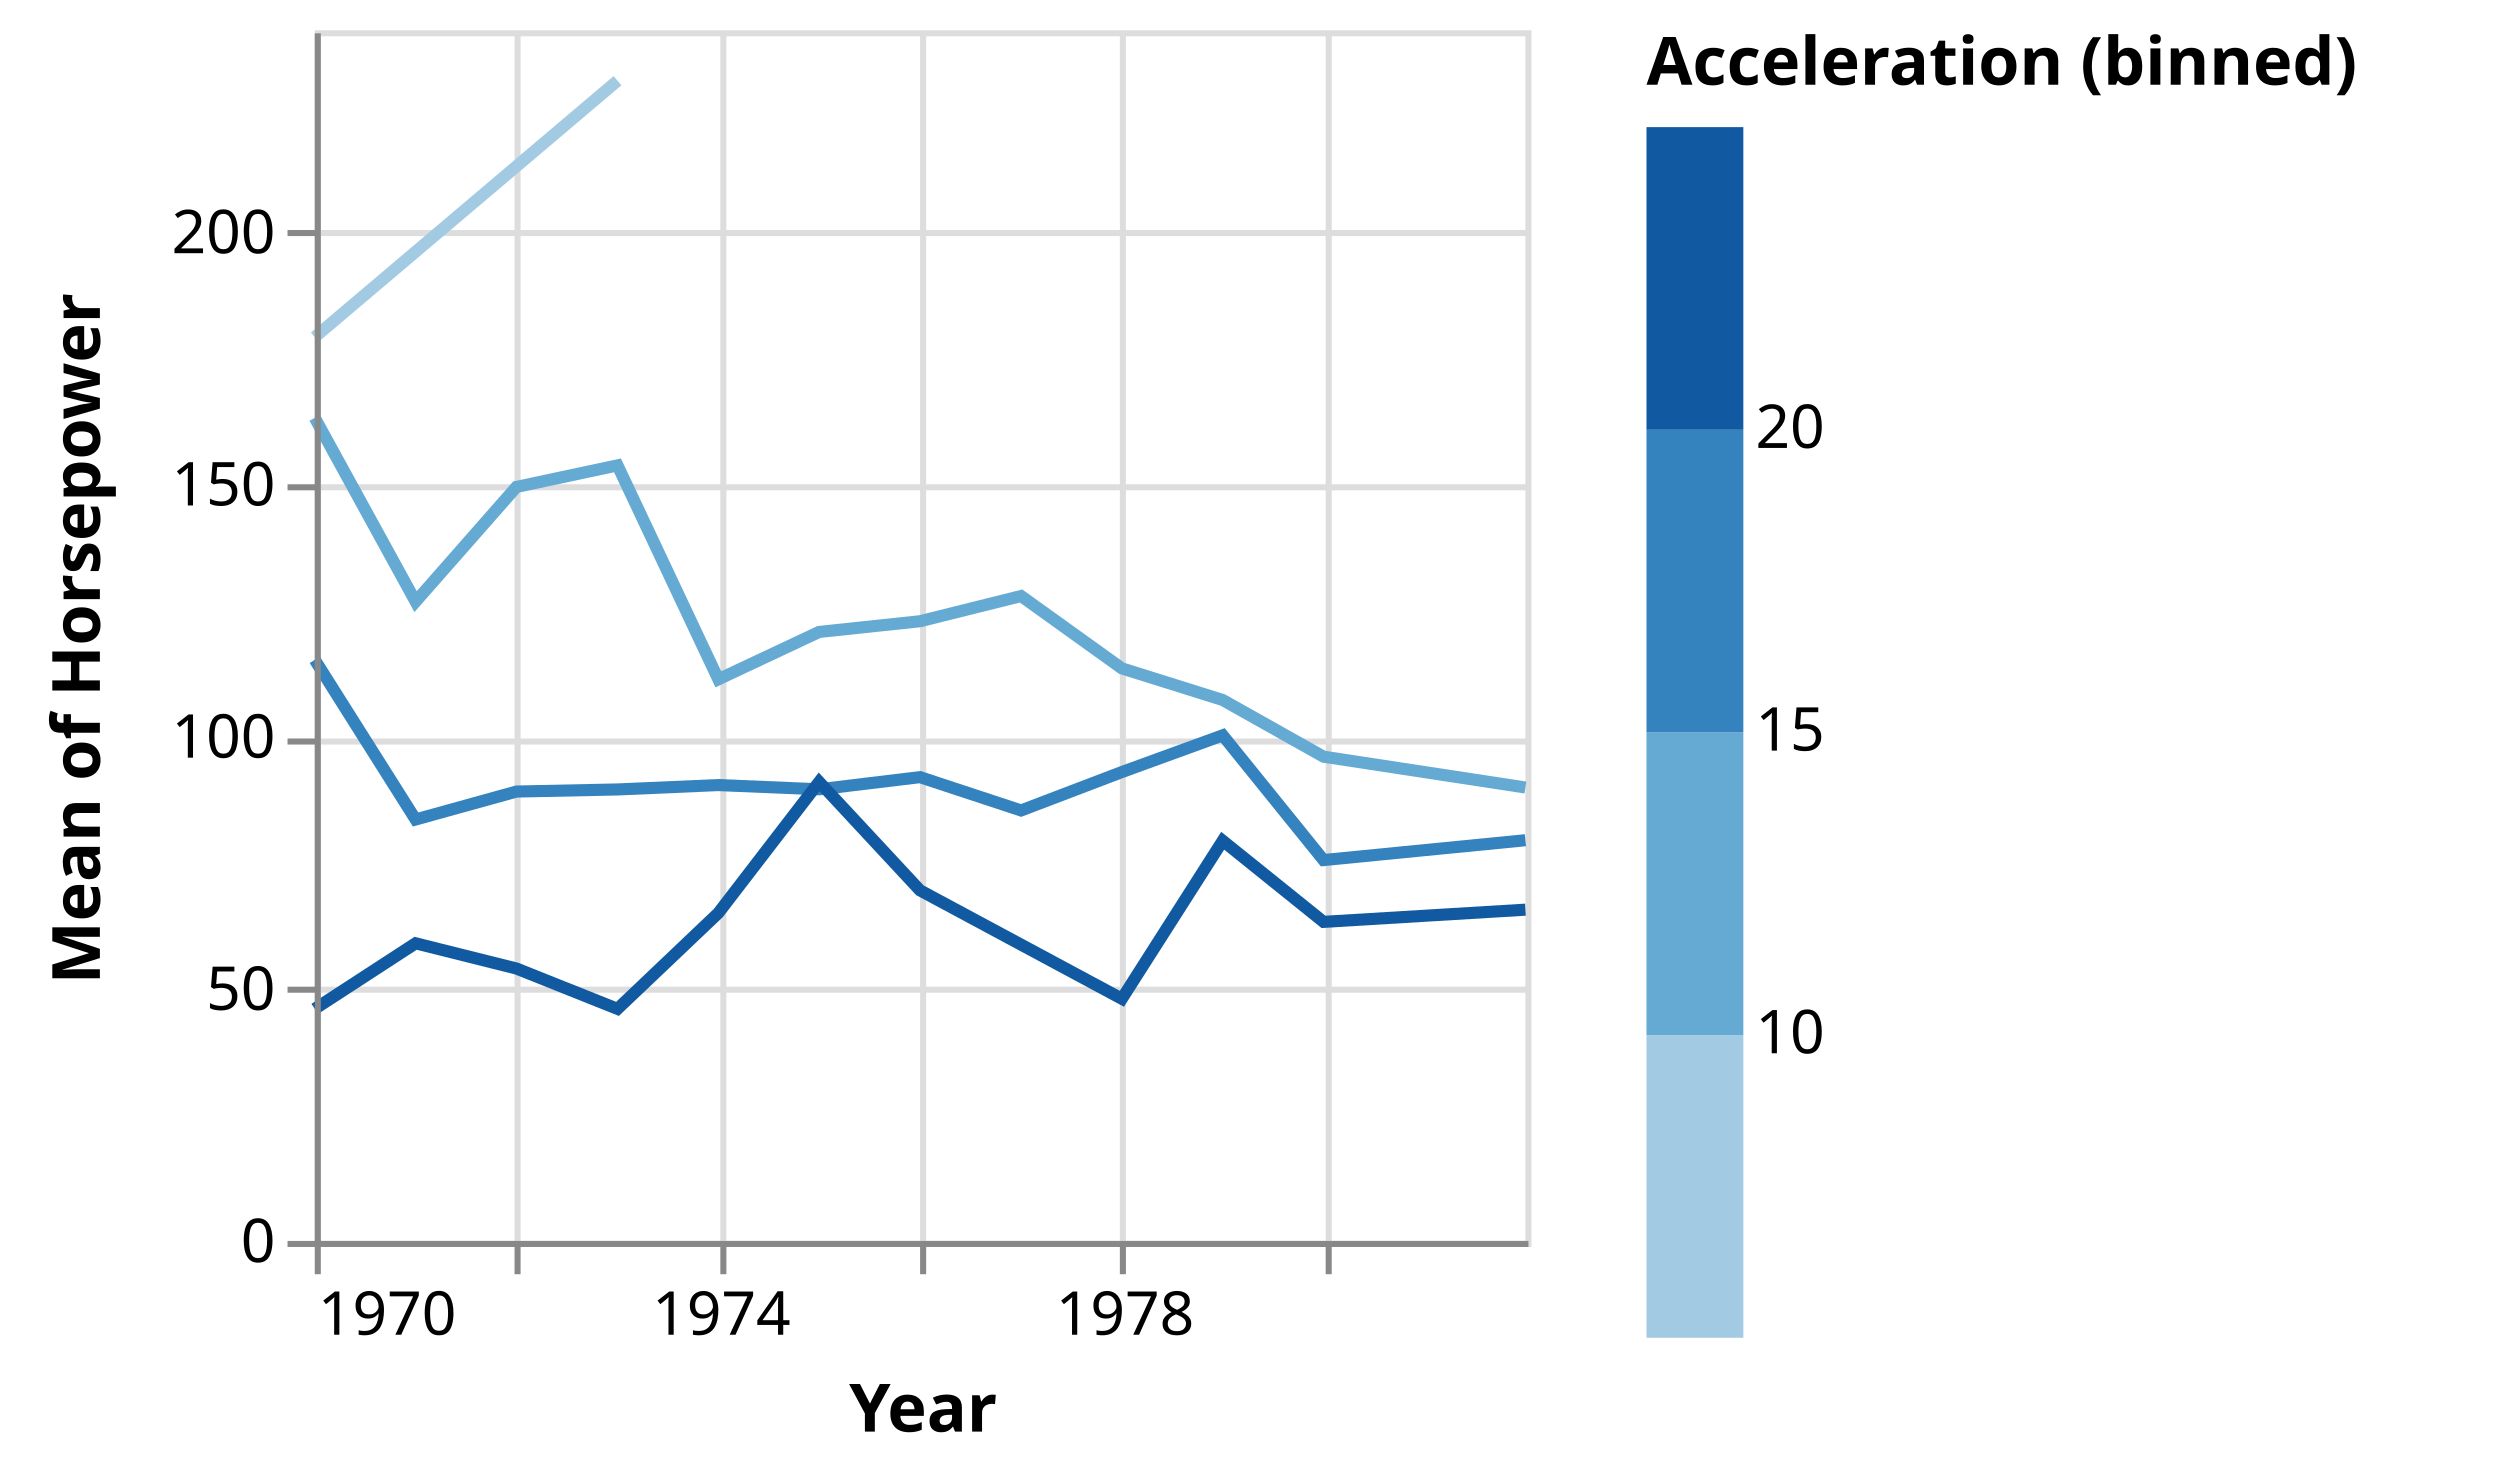
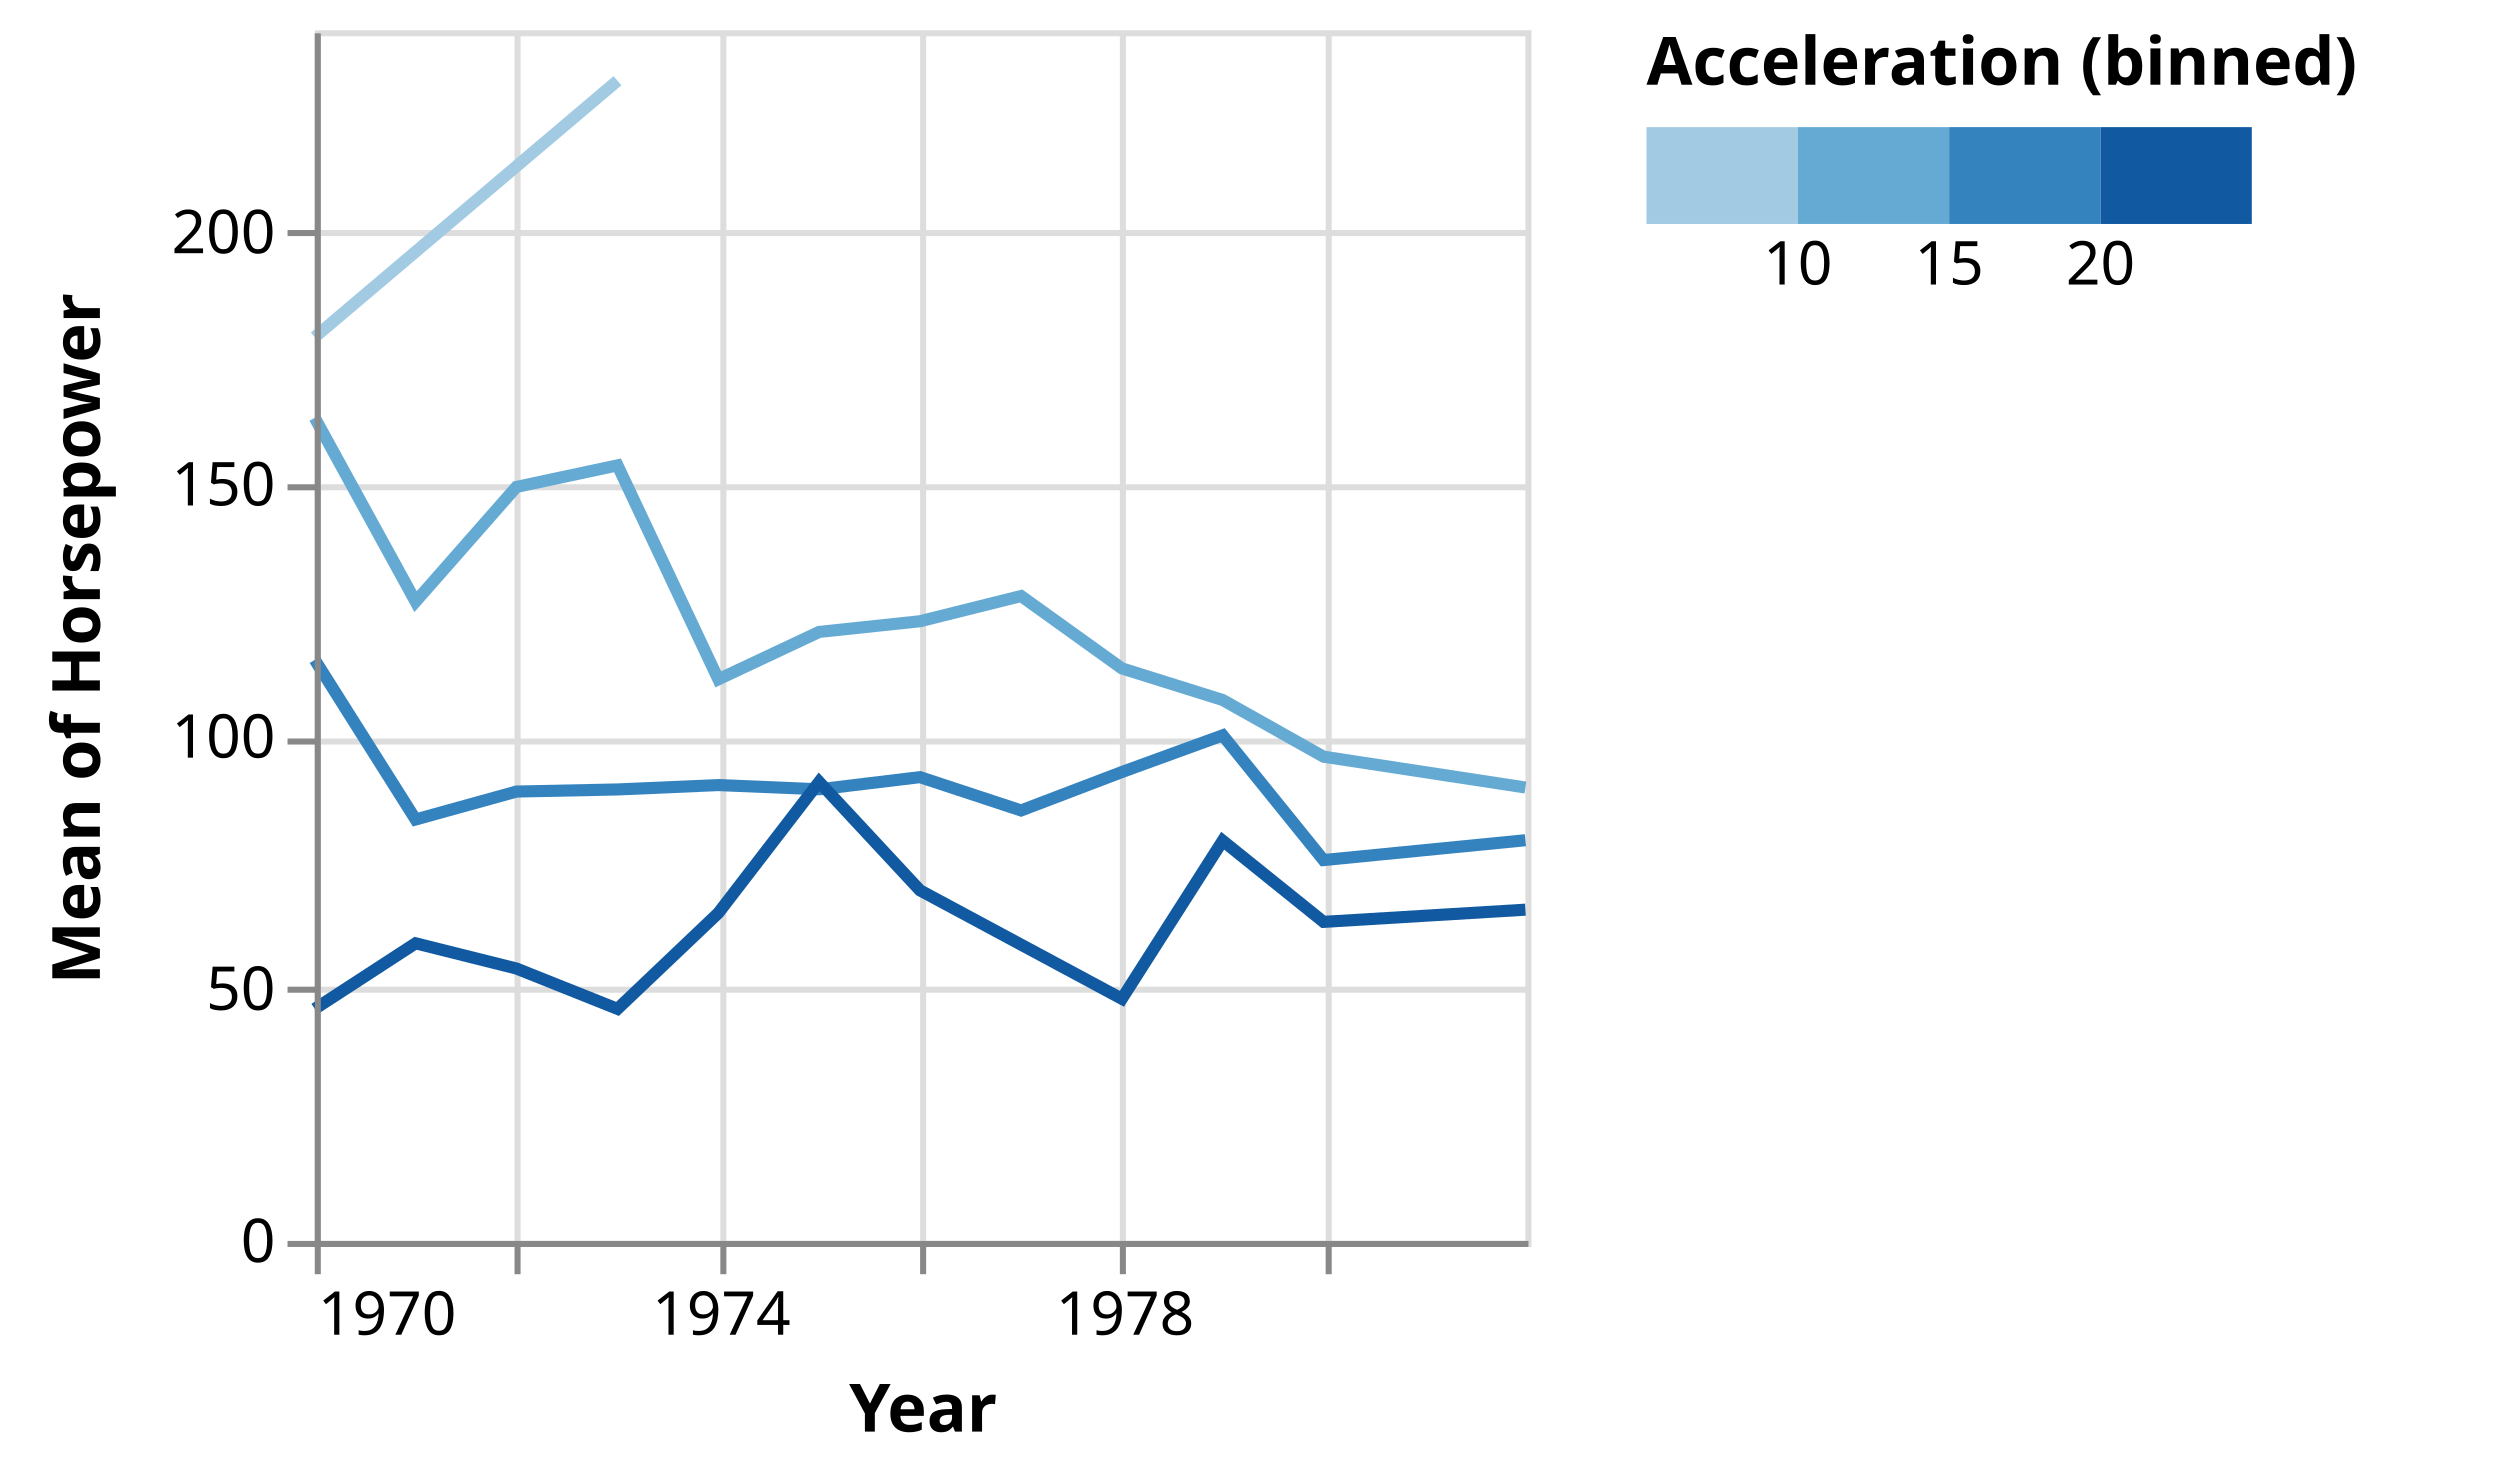
<svg xmlns="http://www.w3.org/2000/svg" class="marks" width="413" height="245" viewBox="0 0 413 245" version="1.1">
  <g transform="translate(52,5)">
    <g class="mark-group role-frame root">
      <g transform="translate(0,0)">
        <path class="background" d="M0.5,0.5h200v200h-200Z" style="fill: none; stroke: #ddd;" />
        <g>
          <g class="mark-group role-axis">
            <g transform="translate(0.5,200.5)">
              <path class="background" d="M0,0h0v0h0Z" style="pointer-events: none; fill: none;" />
              <g>
                <g class="mark-rule role-axis-grid" style="pointer-events: none;">
                  <line transform="translate(0,-200)" x2="0" y2="200" style="fill: none; stroke: #ddd; stroke-width: 1; opacity: 1;" />
                  <line transform="translate(33,-200)" x2="0" y2="200" style="fill: none; stroke: #ddd; stroke-width: 1; opacity: 1;" />
                  <line transform="translate(67,-200)" x2="0" y2="200" style="fill: none; stroke: #ddd; stroke-width: 1; opacity: 1;" />
                  <line transform="translate(100,-200)" x2="0" y2="200" style="fill: none; stroke: #ddd; stroke-width: 1; opacity: 1;" />
                  <line transform="translate(133,-200)" x2="0" y2="200" style="fill: none; stroke: #ddd; stroke-width: 1; opacity: 1;" />
                  <line transform="translate(167,-200)" x2="0" y2="200" style="fill: none; stroke: #ddd; stroke-width: 1; opacity: 1;" />
                </g>
              </g>
            </g>
          </g>
          <g class="mark-group role-axis">
            <g transform="translate(0.5,0.5)">
              <path class="background" d="M0,0h0v0h0Z" style="pointer-events: none; fill: none;" />
              <g>
                <g class="mark-rule role-axis-grid" style="pointer-events: none;">
                  <line transform="translate(0,200)" x2="200" y2="0" style="fill: none; stroke: #ddd; stroke-width: 1; opacity: 1;" />
                  <line transform="translate(0,158)" x2="200" y2="0" style="fill: none; stroke: #ddd; stroke-width: 1; opacity: 1;" />
                  <line transform="translate(0,117)" x2="200" y2="0" style="fill: none; stroke: #ddd; stroke-width: 1; opacity: 1;" />
                  <line transform="translate(0,75)" x2="200" y2="0" style="fill: none; stroke: #ddd; stroke-width: 1; opacity: 1;" />
                  <line transform="translate(0,33)" x2="200" y2="0" style="fill: none; stroke: #ddd; stroke-width: 1; opacity: 1;" />
                </g>
              </g>
            </g>
          </g>
          <g class="mark-group role-scope pathgroup">
            <g transform="translate(0,0)">
              <path class="background" d="M0,0h200v200h-200Z" style="fill: none;" />
              <g>
                <g class="mark-line role-mark marks">
                  <path d="M200,125.098L166.644,120L149.989,110.641L133.333,105.417L116.678,93.462L99.977,97.628L83.322,99.394L66.667,107.222L50.011,71.875L33.311,75.444L16.655,94.389L0,64.028" style="fill: none; stroke: rgb(101, 170, 211); stroke-width: 2;" />
                </g>
              </g>
            </g>
            <g transform="translate(0,0)">
              <path class="background" d="M0,0h200v200h-200Z" style="fill: none;" />
              <g>
                <g class="mark-line role-mark marks">
                  <path d="M50.011,8.333L0,50.694" style="fill: none; stroke: rgb(162, 203, 227); stroke-width: 2;" />
                </g>
              </g>
            </g>
            <g transform="translate(0,0)">
              <path class="background" d="M0,0h200v200h-200Z" style="fill: none;" />
              <g>
                <g class="mark-line role-mark marks">
                  <path d="M200,133.803L166.644,137.083L149.989,116.474L133.333,122.54L116.678,128.889L99.977,123.382L83.322,125.392L66.667,124.693L50.011,125.417L33.311,125.764L16.655,130.379L0,104" style="fill: none; stroke: rgb(52, 131, 190); stroke-width: 2;" />
                </g>
              </g>
            </g>
            <g transform="translate(0,0)">
              <path class="background" d="M0,0h200v200h-200Z" style="fill: none;" />
              <g>
                <g class="mark-line role-mark marks">
                  <path d="M200,145.278L166.644,147.292L149.989,133.889L133.333,160L99.977,142.083L83.322,124.167L66.667,145.833L50.011,161.667L33.311,155L16.655,150.833L0,161.667" style="fill: none; stroke: rgb(17, 90, 161); stroke-width: 2;" />
                </g>
              </g>
            </g>
          </g>
          <g class="mark-group role-legend">
            <g transform="translate(220,0)">
-               <path class="background" d="M0,0h136v216h-136Z" style="pointer-events: none; fill: none;" />
+               <path class="background" d="M0,0h136v45h-136Z" style="pointer-events: none; fill: none;" />
              <g>
                <g class="mark-group role-legend-entry">
                  <g transform="translate(0,16)">
                    <path class="background" d="M0,0h0v0h0Z" style="pointer-events: none; fill: none;" />
                    <g>
                      <g class="mark-rect role-legend-band" style="pointer-events: none;">
-                         <path d="M0,150h16v50h-16Z" style="fill: rgb(162, 203, 227); stroke: #ddd; stroke-width: 0; opacity: 1;" />
-                         <path d="M0,100h16v50h-16Z" style="fill: rgb(101, 170, 211); stroke: #ddd; stroke-width: 0; opacity: 1;" />
-                         <path d="M0,50h16v50h-16Z" style="fill: rgb(52, 131, 190); stroke: #ddd; stroke-width: 0; opacity: 1;" />
-                         <path d="M0,0h16v50h-16Z" style="fill: rgb(17, 90, 161); stroke: #ddd; stroke-width: 0; opacity: 1;" />
+                         <path d="M0,0h25v16h-25Z" style="fill: rgb(162, 203, 227); stroke: #ddd; stroke-width: 0; opacity: 1;" />
+                         <path d="M25,0h25v16h-25Z" style="fill: rgb(101, 170, 211); stroke: #ddd; stroke-width: 0; opacity: 1;" />
+                         <path d="M50,0h25v16h-25Z" style="fill: rgb(52, 131, 190); stroke: #ddd; stroke-width: 0; opacity: 1;" />
+                         <path d="M75,0h25v16h-25Z" style="fill: rgb(17, 90, 161); stroke: #ddd; stroke-width: 0; opacity: 1;" />
                      </g>
                      <g class="mark-text role-legend-label" style="pointer-events: none;">
-                         <text text-anchor="start" transform="translate(18,198)" style="font-family: sans-serif; font-size: 10px; fill: #000; opacity: 1;" />
-                         <text text-anchor="start" transform="translate(18,153)" style="font-family: sans-serif; font-size: 10px; fill: #000; opacity: 1;">10</text>
-                         <text text-anchor="start" transform="translate(18,103)" style="font-family: sans-serif; font-size: 10px; fill: #000; opacity: 1;">15</text>
-                         <text text-anchor="start" transform="translate(18,53)" style="font-family: sans-serif; font-size: 10px; fill: #000; opacity: 1;">20</text>
+                         <text text-anchor="start" transform="translate(0,26)" style="font-family: sans-serif; font-size: 10px; fill: #000; opacity: 1;" />
+                         <text text-anchor="middle" transform="translate(25,26)" style="font-family: sans-serif; font-size: 10px; fill: #000; opacity: 1;">10</text>
+                         <text text-anchor="middle" transform="translate(50,26)" style="font-family: sans-serif; font-size: 10px; fill: #000; opacity: 1;">15</text>
+                         <text text-anchor="middle" transform="translate(75,26)" style="font-family: sans-serif; font-size: 10px; fill: #000; opacity: 1;">20</text>
                      </g>
                    </g>
                  </g>
                </g>
                <g class="mark-text role-legend-title" style="pointer-events: none;">
                  <text text-anchor="start" transform="translate(0,9)" style="font-family: sans-serif; font-size: 11px; font-weight: bold; fill: #000; opacity: 1;">Acceleration (binned)</text>
                </g>
              </g>
            </g>
          </g>
          <g class="mark-group role-axis">
            <g transform="translate(0.5,200.5)">
              <path class="background" d="M0,0h0v0h0Z" style="pointer-events: none; fill: none;" />
              <g>
                <g class="mark-rule role-axis-tick" style="pointer-events: none;">
                  <line transform="translate(0,0)" x2="0" y2="5" style="fill: none; stroke: #888; stroke-width: 1; opacity: 1;" />
                  <line transform="translate(33,0)" x2="0" y2="5" style="fill: none; stroke: #888; stroke-width: 1; opacity: 1;" />
                  <line transform="translate(67,0)" x2="0" y2="5" style="fill: none; stroke: #888; stroke-width: 1; opacity: 1;" />
                  <line transform="translate(100,0)" x2="0" y2="5" style="fill: none; stroke: #888; stroke-width: 1; opacity: 1;" />
                  <line transform="translate(133,0)" x2="0" y2="5" style="fill: none; stroke: #888; stroke-width: 1; opacity: 1;" />
                  <line transform="translate(167,0)" x2="0" y2="5" style="fill: none; stroke: #888; stroke-width: 1; opacity: 1;" />
                </g>
                <g class="mark-text role-axis-label" style="pointer-events: none;">
                  <text text-anchor="start" transform="translate(0.01521028,15)" style="font-family: sans-serif; font-size: 10px; fill: #000; opacity: 1;">1970</text>
                  <text text-anchor="middle" transform="translate(33.32573,15)" style="font-family: sans-serif; font-size: 10px; fill: #000; opacity: 0;">1972</text>
                  <text text-anchor="middle" transform="translate(66.68188,15)" style="font-family: sans-serif; font-size: 10px; fill: #000; opacity: 1;">1974</text>
                  <text text-anchor="middle" transform="translate(99.99239,15)" style="font-family: sans-serif; font-size: 10px; fill: #000; opacity: 0;">1976</text>
                  <text text-anchor="middle" transform="translate(133.3485,15)" style="font-family: sans-serif; font-size: 10px; fill: #000; opacity: 1;">1978</text>
                  <text text-anchor="middle" transform="translate(166.6591,15)" style="font-family: sans-serif; font-size: 10px; fill: #000; opacity: 0;">1980</text>
                </g>
                <g class="mark-rule role-axis-domain" style="pointer-events: none;">
                  <line transform="translate(0,0)" x2="200" y2="0" style="fill: none; stroke: #888; stroke-width: 1; opacity: 1;" />
                </g>
                <g class="mark-text role-axis-title" style="pointer-events: none;">
                  <text text-anchor="middle" transform="translate(100,31)" style="font-family: sans-serif; font-size: 11px; font-weight: bold; fill: #000; opacity: 1;">Year</text>
                </g>
              </g>
            </g>
          </g>
          <g class="mark-group role-axis">
            <g transform="translate(0.5,0.5)">
              <path class="background" d="M0,0h0v0h0Z" style="pointer-events: none; fill: none;" />
              <g>
                <g class="mark-rule role-axis-tick" style="pointer-events: none;">
                  <line transform="translate(0,200)" x2="-5" y2="0" style="fill: none; stroke: #888; stroke-width: 1; opacity: 1;" />
                  <line transform="translate(0,158)" x2="-5" y2="0" style="fill: none; stroke: #888; stroke-width: 1; opacity: 1;" />
                  <line transform="translate(0,117)" x2="-5" y2="0" style="fill: none; stroke: #888; stroke-width: 1; opacity: 1;" />
                  <line transform="translate(0,75)" x2="-5" y2="0" style="fill: none; stroke: #888; stroke-width: 1; opacity: 1;" />
                  <line transform="translate(0,33)" x2="-5" y2="0" style="fill: none; stroke: #888; stroke-width: 1; opacity: 1;" />
                </g>
                <g class="mark-text role-axis-label" style="pointer-events: none;">
                  <text text-anchor="end" transform="translate(-7,203)" style="font-family: sans-serif; font-size: 10px; fill: #000; opacity: 1;">0</text>
                  <text text-anchor="end" transform="translate(-7,161.3333)" style="font-family: sans-serif; font-size: 10px; fill: #000; opacity: 1;">50</text>
                  <text text-anchor="end" transform="translate(-7,119.6667)" style="font-family: sans-serif; font-size: 10px; fill: #000; opacity: 1;">100</text>
                  <text text-anchor="end" transform="translate(-7,78)" style="font-family: sans-serif; font-size: 10px; fill: #000; opacity: 1;">150</text>
                  <text text-anchor="end" transform="translate(-7,36.33333)" style="font-family: sans-serif; font-size: 10px; fill: #000; opacity: 1;">200</text>
                </g>
                <g class="mark-rule role-axis-domain" style="pointer-events: none;">
                  <line transform="translate(0,200)" x2="0" y2="-200" style="fill: none; stroke: #888; stroke-width: 1; opacity: 1;" />
                </g>
                <g class="mark-text role-axis-title" style="pointer-events: none;">
                  <text text-anchor="middle" transform="translate(-34,100) rotate(-90) translate(0,-2)" style="font-family: sans-serif; font-size: 11px; font-weight: bold; fill: #000; opacity: 1;">Mean of Horsepower</text>
                </g>
              </g>
            </g>
          </g>
        </g>
      </g>
    </g>
  </g>
</svg>
